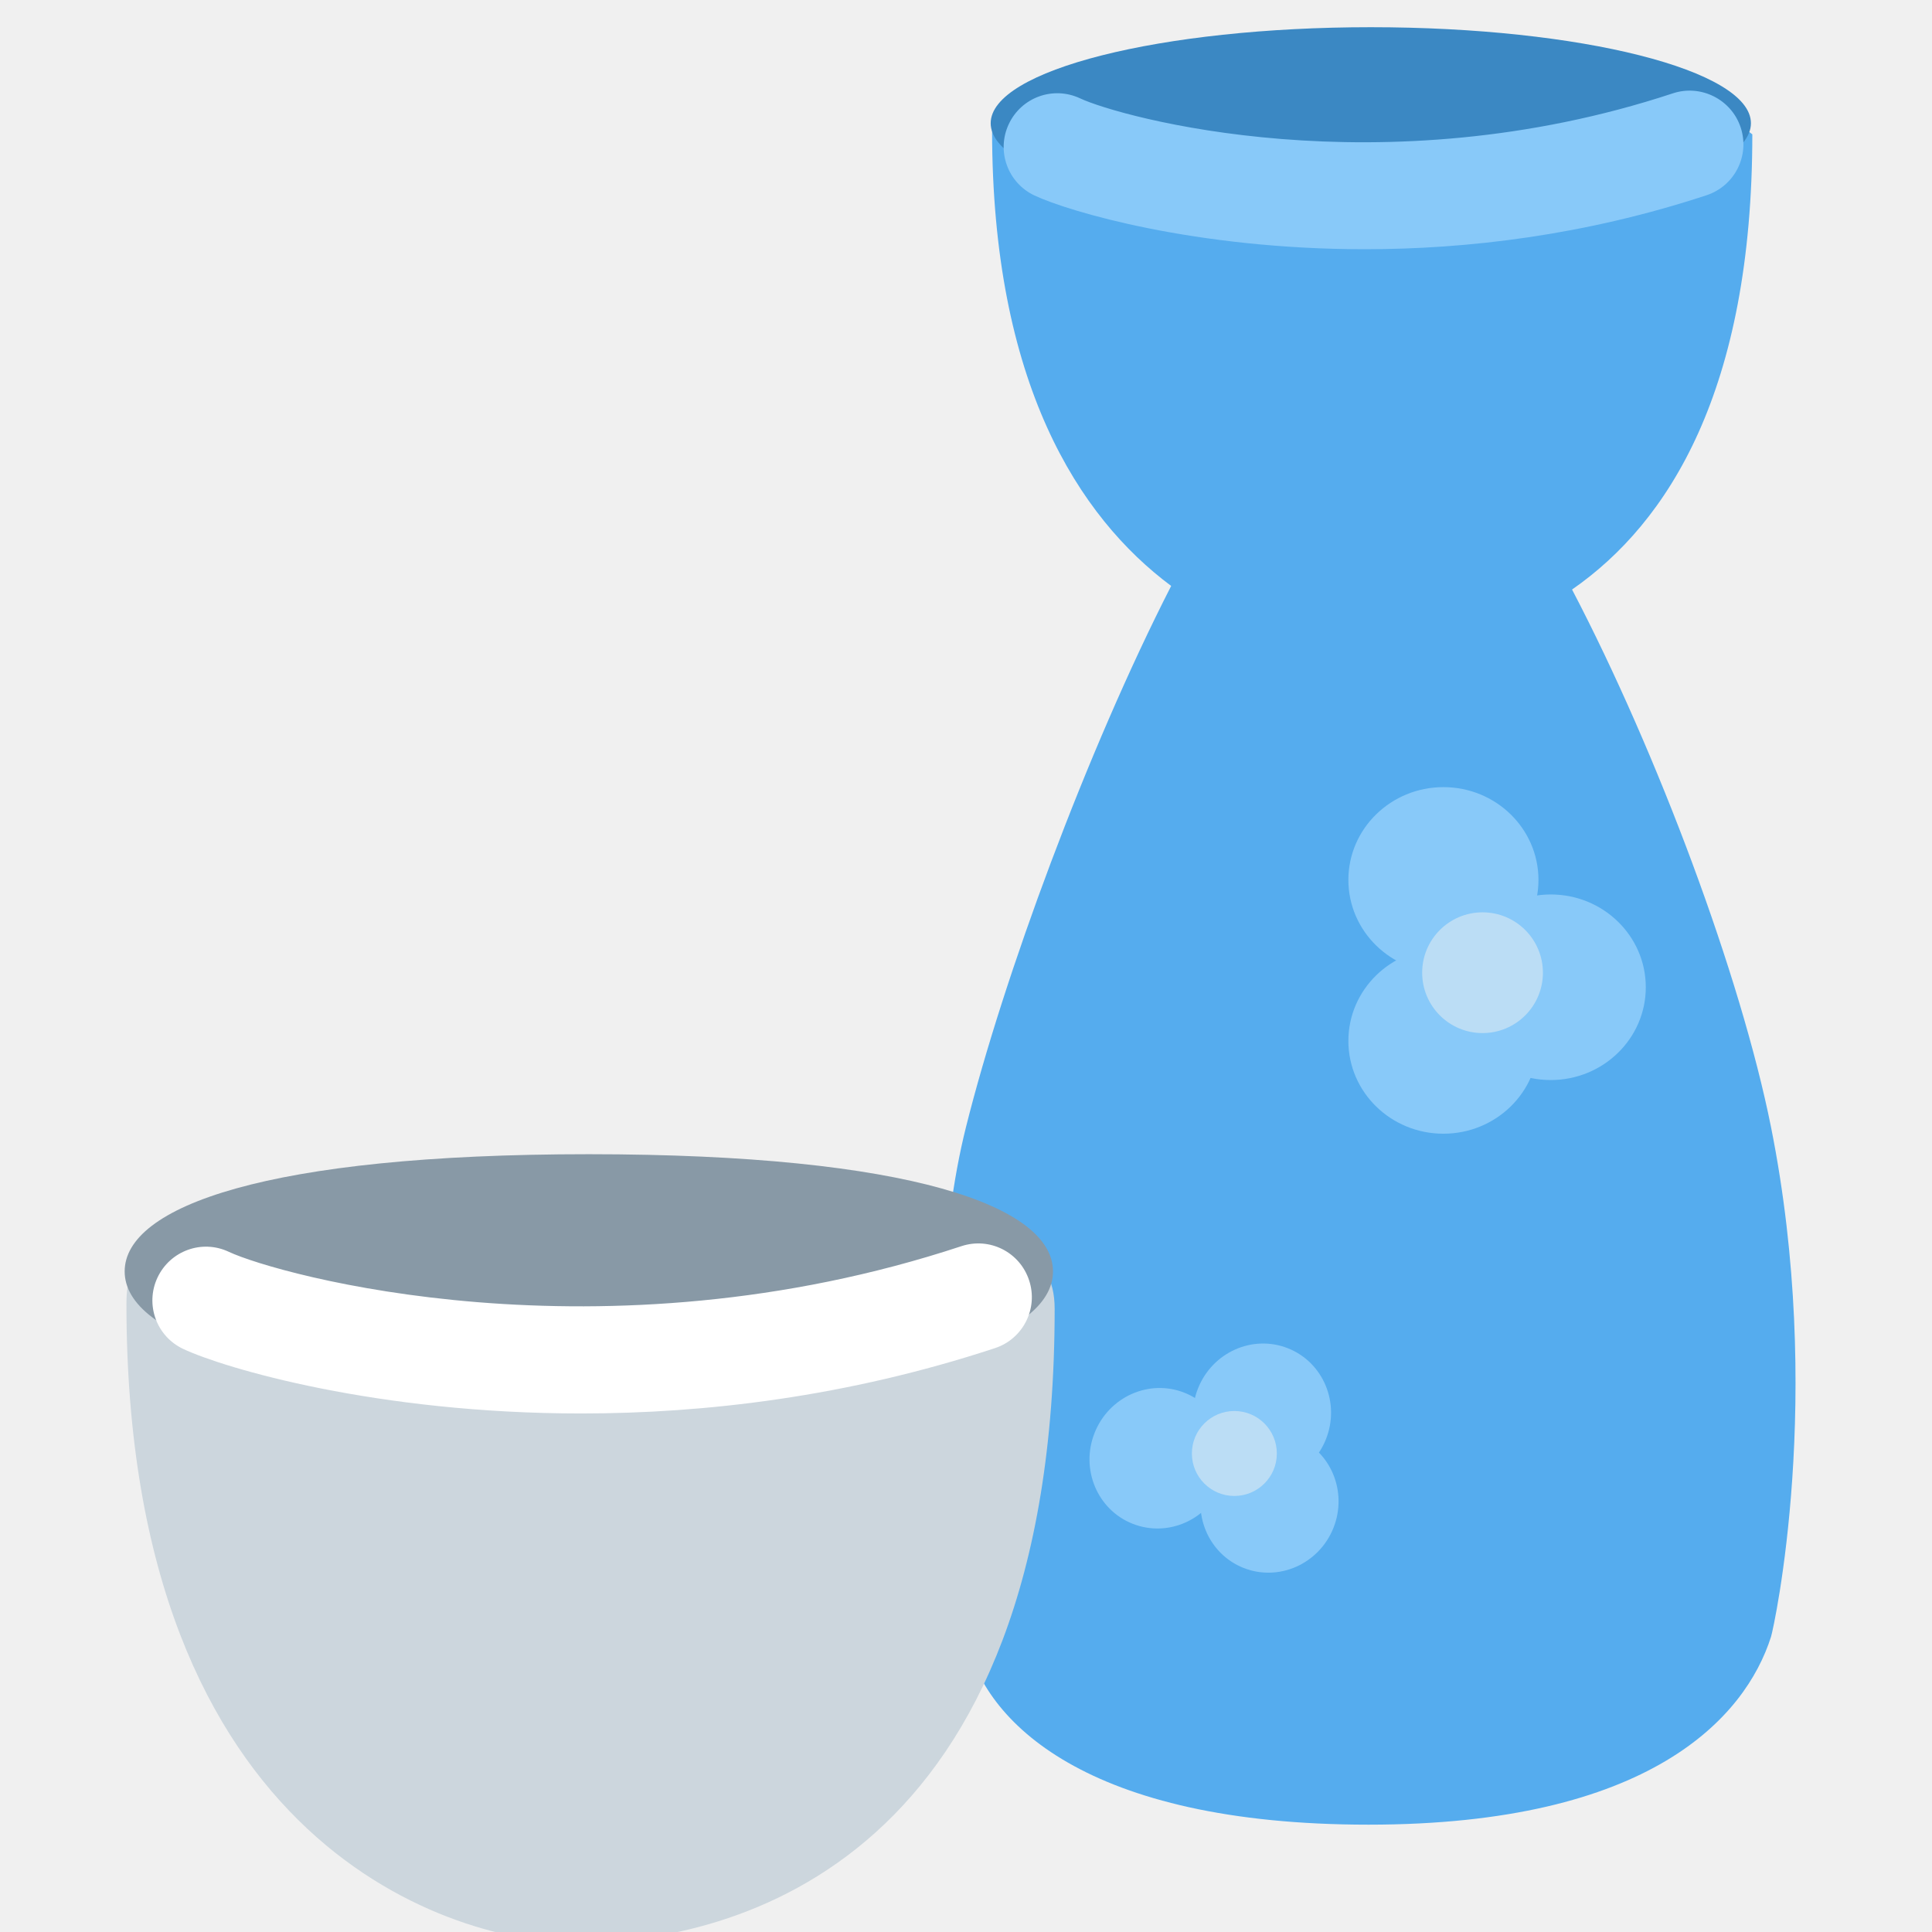
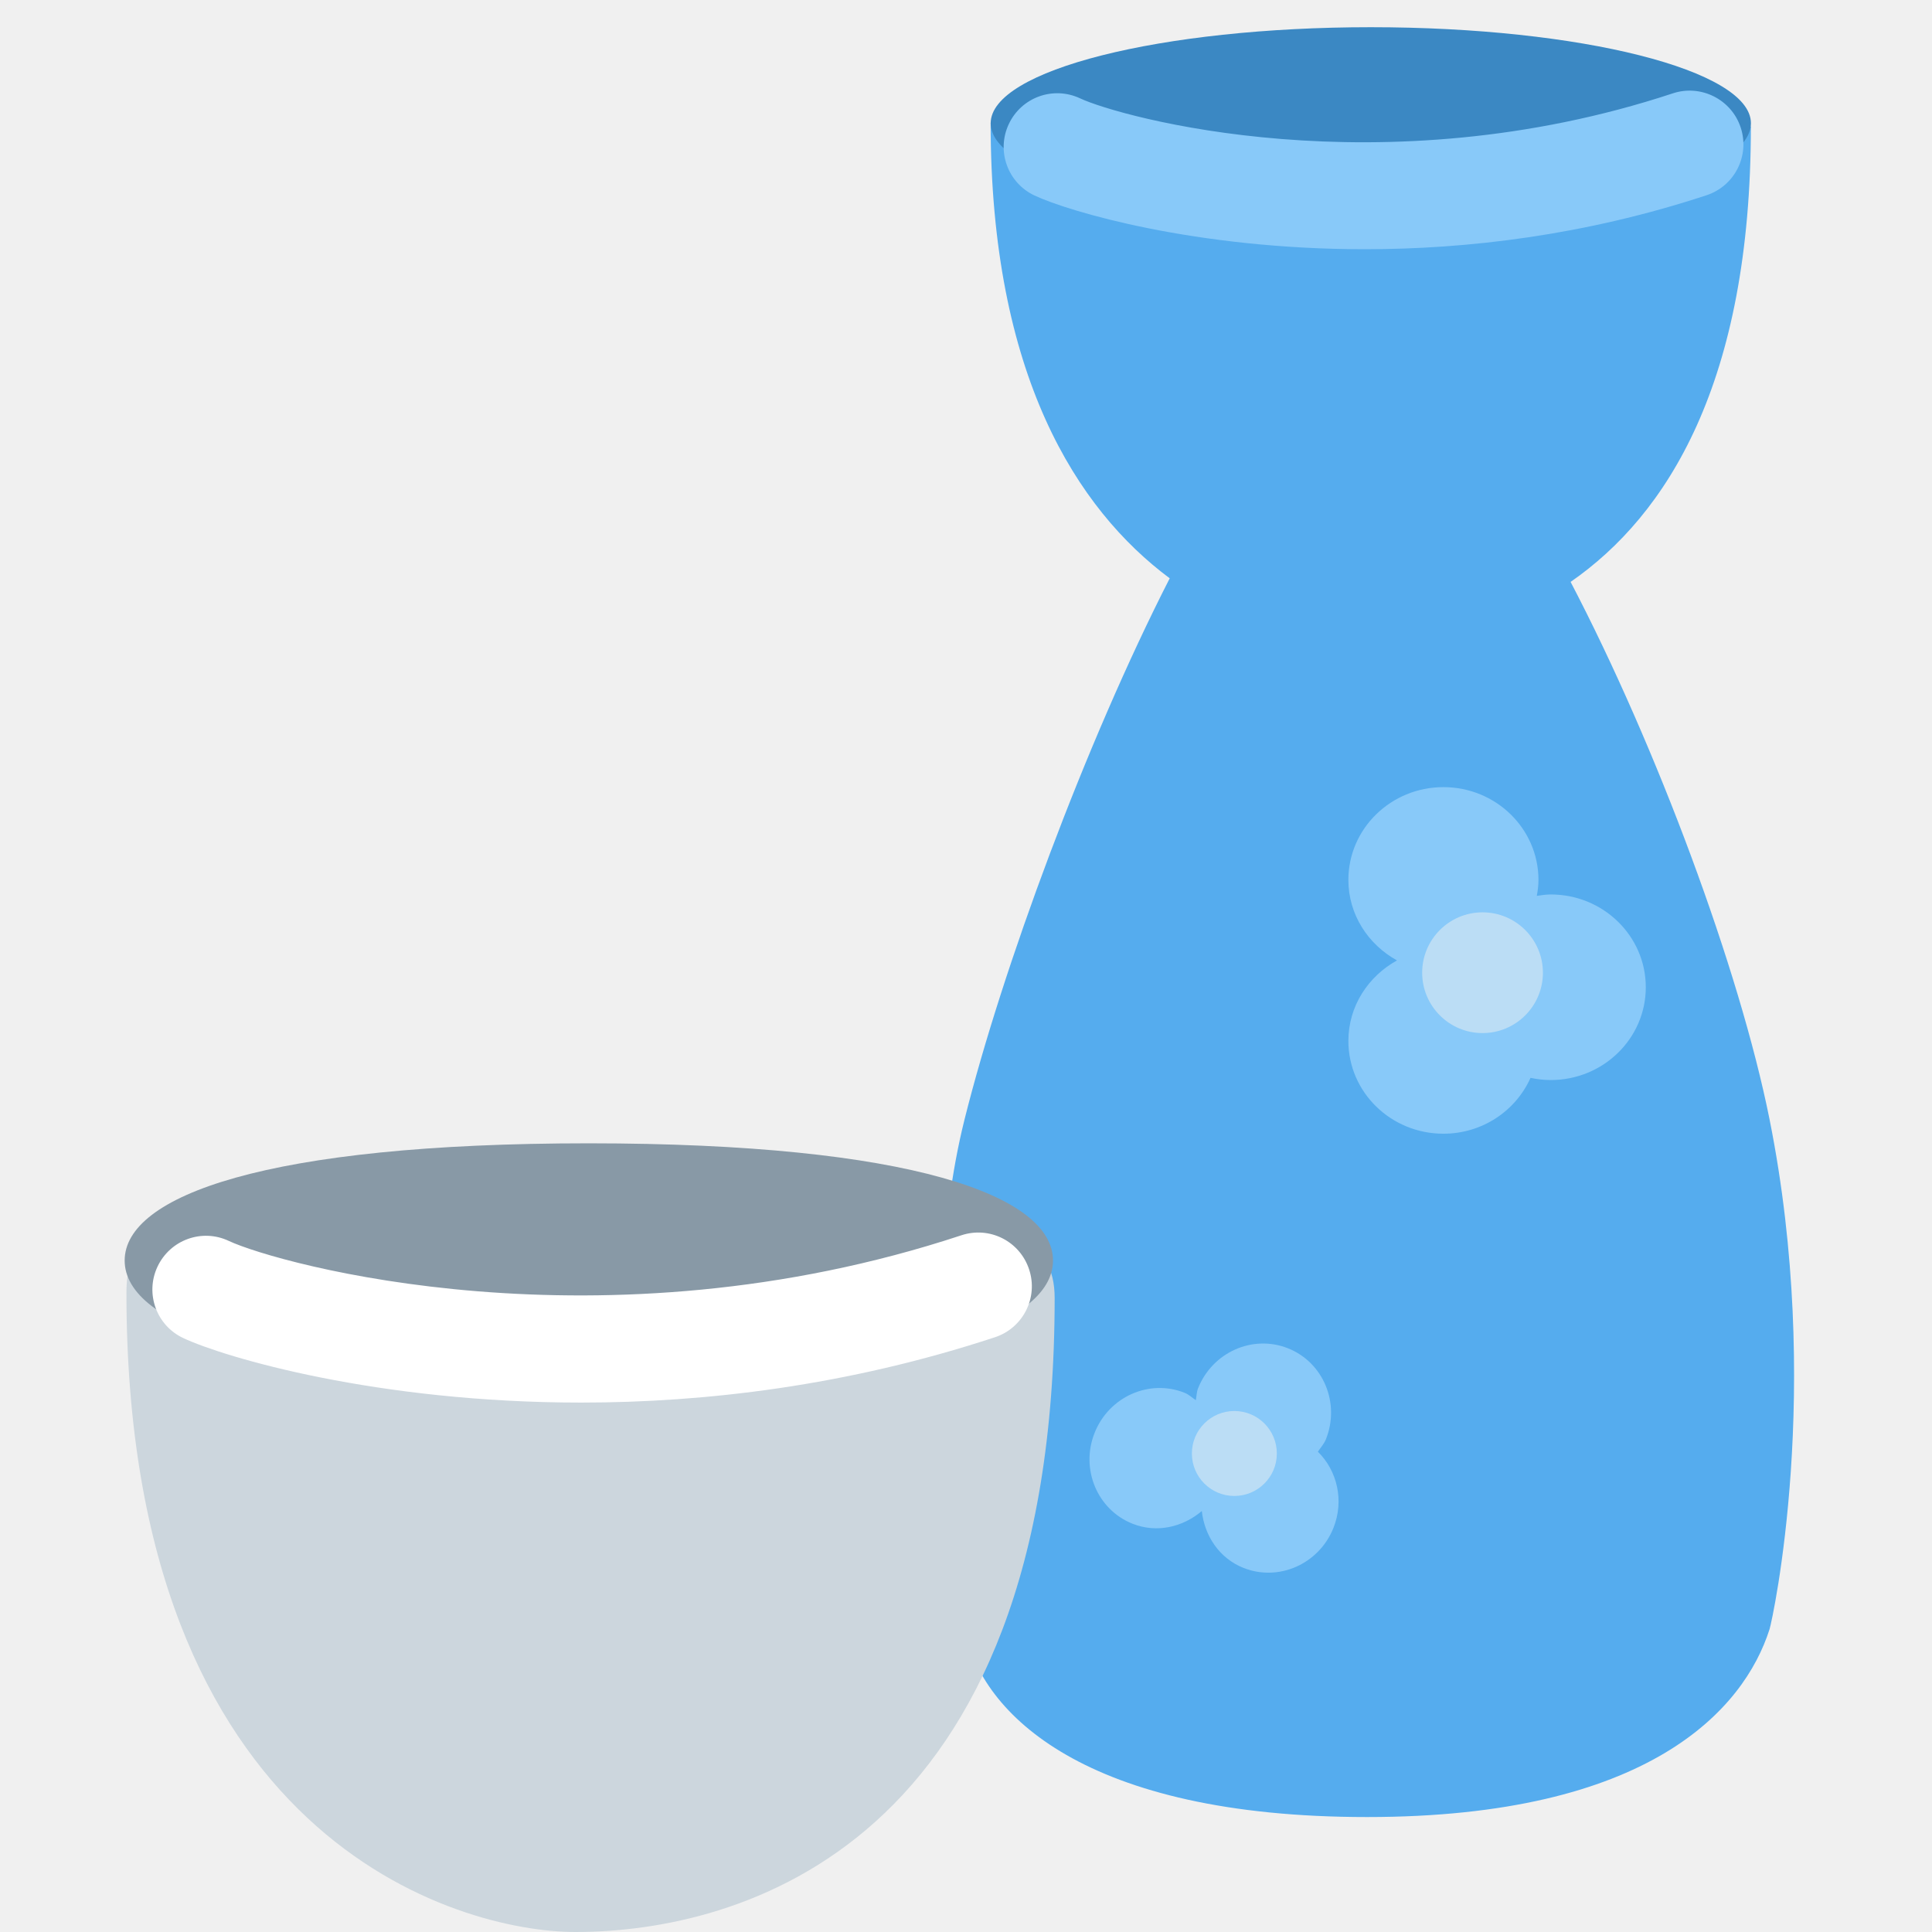
- <svg xmlns="http://www.w3.org/2000/svg" viewBox="0 0 36 36">
-   <path fill="#55ACEE" d="M33 21c-.56-2.797-2.108-6.956-3.707-10.015 1.8-1.248 3.359-3.716 3.359-8.482C32 2 31.371 2 30 2c-1.37 0-3.771-1-3.771-1h-1.372s-2.171 1-2.858 1c-.685 0-3.043-.043-3.513.427 0 4.709 1.612 7.207 3.337 8.491C20.251 13.994 18.699 18.206 18 21c-1 4-.034 9.327 0 9.5.312 1.584 2.254 3.5 7.5 3.5s7.021-1.999 7.5-3.5c.056-.175 1-4.5 0-9.5z" />
+ <svg xmlns="http://www.w3.org/2000/svg" version="1.1" id="Layer_1" x="0px" y="0px" width="36px" height="36px" viewBox="0 0 36 36" enable-background="new 0 0 36 36" xml:space="preserve">
+   <path fill="#55ACEE" d="M32.973,20.858c-0.56-2.797-2.108-6.956-3.707-10.015c1.8-1.248,3.359-3.716,3.359-8.482  c-0.652-0.503-1.281-0.503-2.652-0.503c-1.37,0-7.314,0-8.001,0c-0.685,0-3.043-0.043-3.513,0.427c0,4.709,1.612,7.207,3.337,8.491  c-1.572,3.076-3.124,7.288-3.823,10.082c-1,4-0.034,9.327,0,9.5c0.312,1.584,2.254,3.5,7.5,3.5s7.021-1.999,7.5-3.5  C33.029,30.183,33.973,25.858,32.973,20.858z" />
  <ellipse fill="#3B88C3" cx="25.543" cy="2.296" rx="7.083" ry="1.789" />
-   <path fill="#88C9F9" d="M25.431 4.644c-3.154 0-5.515-.701-6.154-1.001-.5-.235-.715-.83-.48-1.33.234-.5.827-.716 1.33-.48.731.344 5.593 1.707 11.045-.094.521-.172 1.09.112 1.263.636.174.524-.111 1.09-.636 1.263-2.276.75-4.467 1.006-6.368 1.006z" />
-   <path fill="#CCD6DD" d="M19.652 24.389c0-1.104-.868-1.389-2.542-1.389H4.834c-.837 0-2.478-.48-2.478 1.297 0 10.199 6.195 11.906 8.366 11.906 3.008 0 8.93-1.551 8.93-11.814z" />
-   <path fill="#8899A6" d="M19.621 23.691c0 1.206-2.639 2.184-8.649 2.184s-8.649-.978-8.649-2.184c0-1.207 2.64-2.184 8.649-2.184 6.01.001 8.649.977 8.649 2.184z" />
-   <path fill="#FFF" d="M10.828 26.338c-3.801 0-6.643-.841-7.413-1.202-.5-.234-.715-.829-.481-1.329.235-.501.829-.718 1.33-.481.906.425 6.928 2.114 13.649-.105.527-.175 1.09.11 1.263.636.174.524-.111 1.09-.635 1.263-2.758.909-5.412 1.218-7.713 1.218z" />
-   <path fill="#88C9F9" d="M28.667 16.396c0 .955-.793 1.729-1.771 1.729-.979 0-1.771-.774-1.771-1.729 0-.955.793-1.729 1.771-1.729.978 0 1.771.774 1.771 1.729z" />
-   <path fill="#88C9F9" d="M30.667 18.396c0 .955-.793 1.729-1.771 1.729-.979 0-1.771-.774-1.771-1.729 0-.955.793-1.729 1.771-1.729.978 0 1.771.774 1.771 1.729z" />
-   <path fill="#88C9F9" d="M28.667 19.396c0 .955-.793 1.729-1.771 1.729-.979 0-1.771-.774-1.771-1.729 0-.955.793-1.729 1.771-1.729.978 0 1.771.774 1.771 1.729zm-6.593 6.557c.658.262.974 1.021.706 1.694-.269.674-1.02 1.007-1.678.745-.657-.262-.974-1.02-.705-1.694.268-.674 1.02-1.008 1.677-.745z" />
-   <path fill="#88C9F9" d="M24.001 25.124c.658.262.974 1.021.706 1.694-.269.674-1.021 1.008-1.678.746-.657-.263-.975-1.022-.705-1.695.269-.674 1.02-1.007 1.677-.745z" />
-   <path fill="#88C9F9" d="M24.142 26.776c.657.262.973 1.021.705 1.694-.269.674-1.02 1.007-1.678.745-.657-.262-.974-1.021-.705-1.694.268-.673 1.02-1.007 1.678-.745z" />
-   <circle fill="#BBDDF5" cx="27.625" cy="18.125" r="1.125" />
-   <path fill="#BBDDF5" d="M23.792 27.084c0 .437-.354.791-.792.791-.437 0-.791-.354-.791-.791 0-.438.354-.792.791-.792.438 0 .792.354.792.792z" />
+   <path fill="#88C9F9" d="M25.431,4.644c-3.154,0-5.515-0.701-6.154-1.001c-0.5-0.235-0.715-0.83-0.48-1.33  c0.234-0.5,0.827-0.716,1.33-0.48c0.731,0.344,5.593,1.707,11.045-0.094c0.521-0.172,1.09,0.112,1.263,0.636  c0.174,0.524-0.111,1.09-0.636,1.263C29.523,4.388,27.332,4.644,25.431,4.644z" />
+   <path fill="#CCD6DD" d="M19.652,24.186c0-1.104-0.868-1.389-2.542-1.389H4.834c-0.837,0-2.478-0.48-2.478,1.297  C2.356,34.293,8.551,36,10.722,36C13.73,36,19.652,34.449,19.652,24.186z" />
+   <path fill="#8899A6" d="M19.621,23.488c0,1.206-2.639,2.184-8.649,2.184s-8.649-0.978-8.649-2.184c0-1.207,2.64-2.184,8.649-2.184  C16.982,21.305,19.621,22.281,19.621,23.488z" />
+   <path fill="#FFFFFF" d="M10.828,26.135c-3.801,0-6.643-0.841-7.413-1.202c-0.5-0.234-0.715-0.829-0.481-1.329  c0.235-0.501,0.829-0.718,1.33-0.481c0.906,0.425,6.928,2.114,13.649-0.105c0.527-0.175,1.09,0.11,1.263,0.636  c0.174,0.524-0.111,1.09-0.635,1.263C15.783,25.826,13.129,26.135,10.828,26.135z" />
+   <path fill="#88C9F9" d="M30.667,18.396c0,0.955-0.793,1.729-1.771,1.729c-0.13,0-0.255-0.015-0.377-0.041  c-0.273,0.612-0.896,1.041-1.623,1.041c-0.979,0-1.771-0.774-1.771-1.729c0-0.646,0.368-1.203,0.906-1.5  c-0.538-0.297-0.906-0.854-0.906-1.5c0-0.955,0.793-1.729,1.771-1.729c0.978,0,1.771,0.774,1.771,1.729  c0,0.102-0.013,0.2-0.031,0.297c0.085-0.012,0.171-0.026,0.26-0.026C29.874,16.667,30.667,17.441,30.667,18.396z M24.707,26.818  c0.268-0.673-0.048-1.432-0.706-1.694c-0.657-0.262-1.408,0.071-1.677,0.745c-0.029,0.073-0.026,0.147-0.042,0.221  c-0.07-0.046-0.128-0.105-0.208-0.137c-0.657-0.263-1.409,0.071-1.677,0.745c-0.269,0.674,0.048,1.432,0.705,1.694  c0.452,0.18,0.938,0.064,1.292-0.236c0.051,0.46,0.324,0.879,0.775,1.059c0.658,0.262,1.409-0.071,1.678-0.745  c0.203-0.509,0.07-1.065-0.29-1.42C24.608,26.973,24.671,26.907,24.707,26.818z" />
+   <path fill="#BBDDF5" d="M27.625,17c0.621,0,1.125,0.504,1.125,1.125s-0.504,1.125-1.125,1.125S26.5,18.746,26.5,18.125  S27.004,17,27.625,17z M23.792,27.084c0,0.437-0.354,0.791-0.792,0.791c-0.437,0-0.791-0.354-0.791-0.791  c0-0.438,0.354-0.792,0.791-0.792C23.438,26.292,23.792,26.646,23.792,27.084z" />
</svg>
